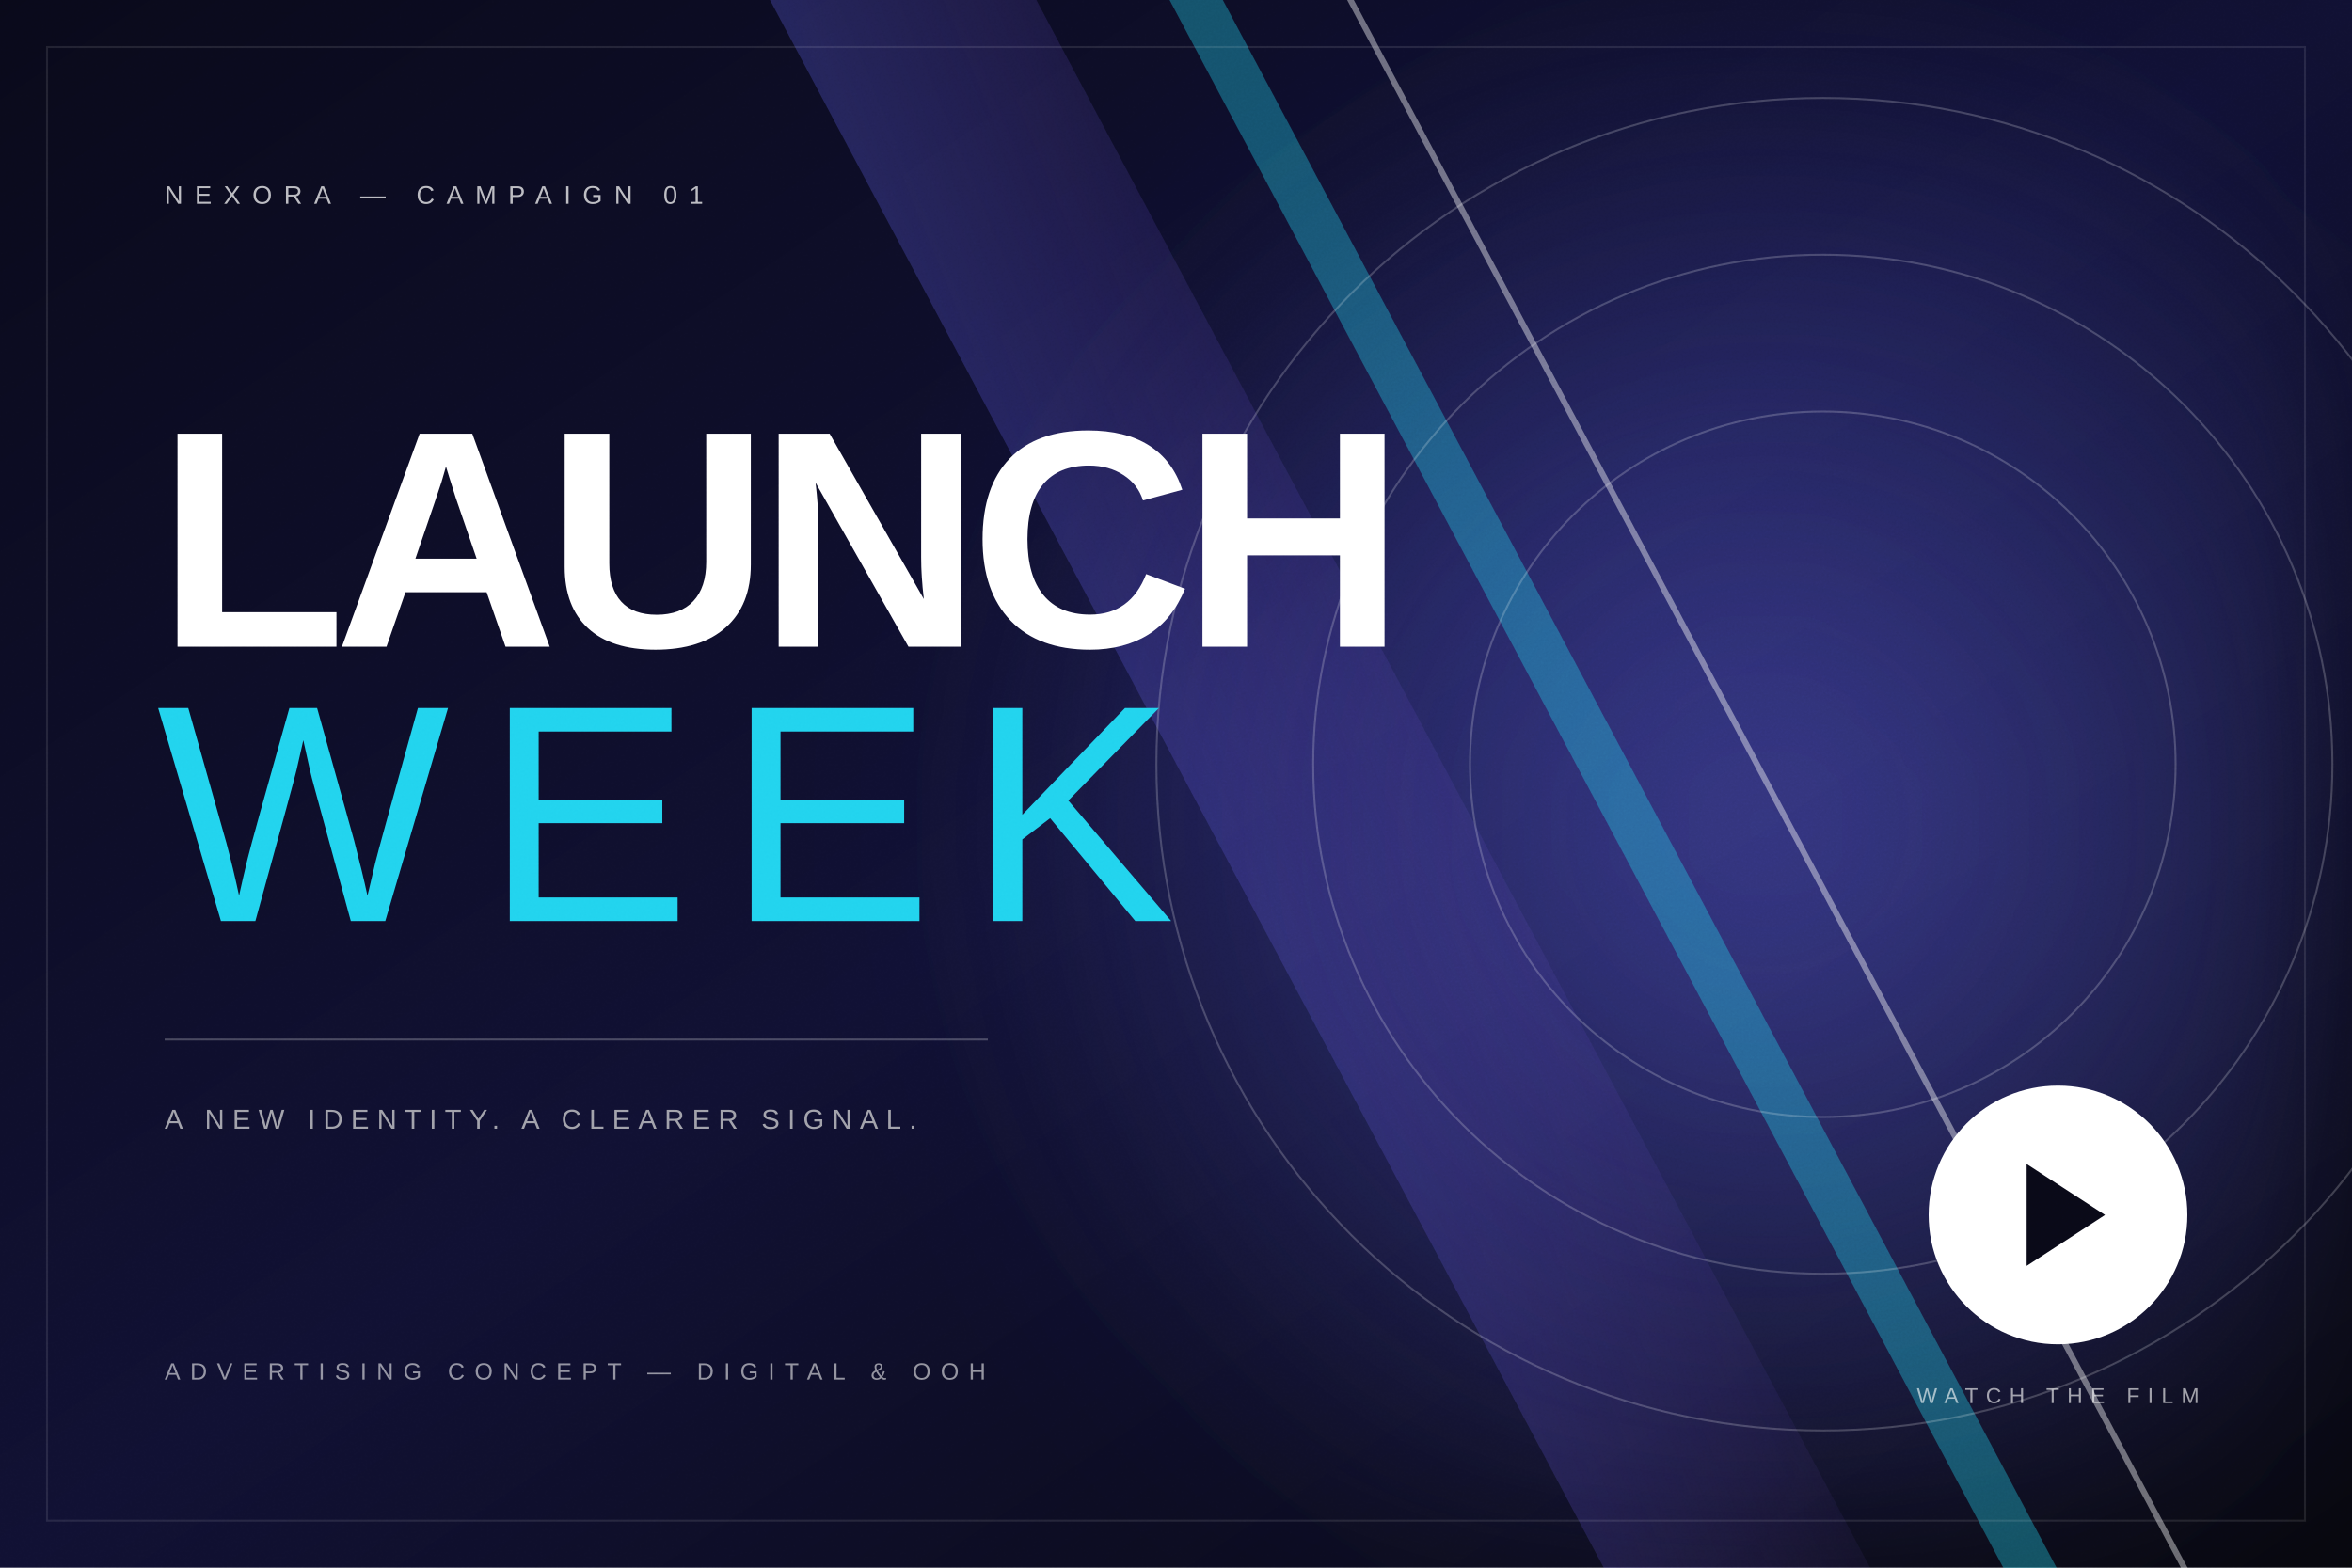
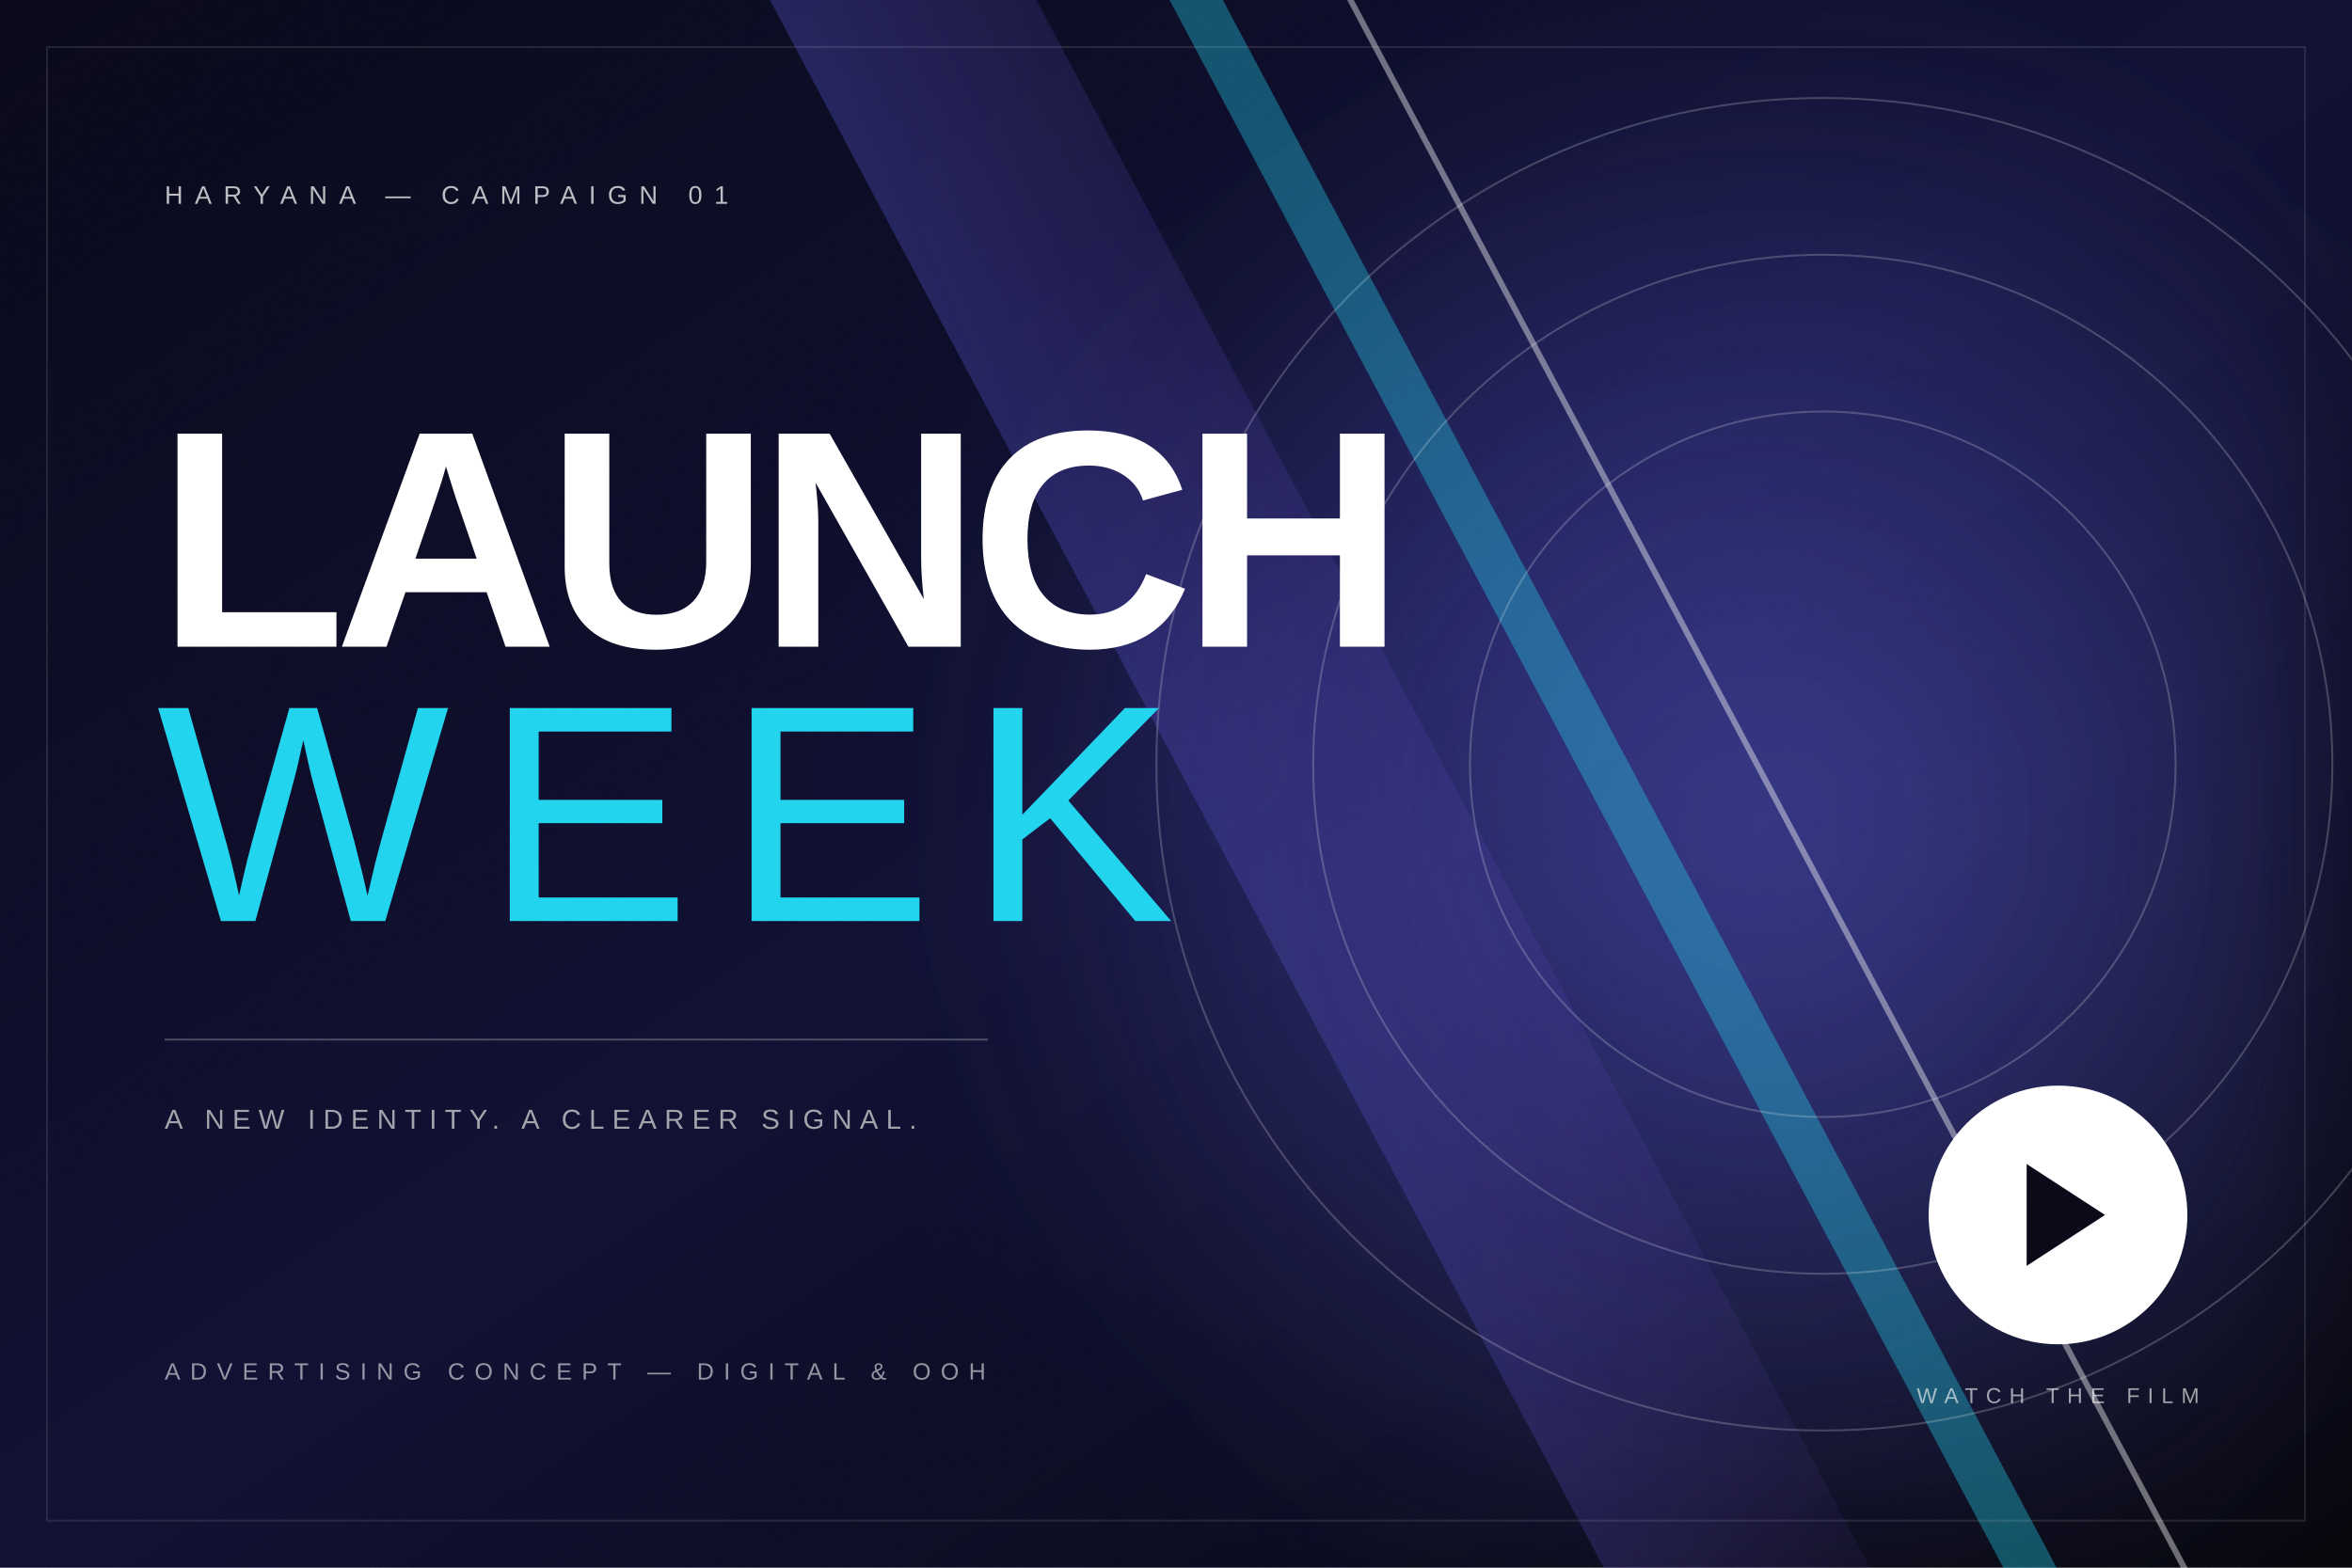
<svg xmlns="http://www.w3.org/2000/svg" width="1200" height="800" viewBox="0 0 1200 800" role="img">
  <defs>
    <linearGradient id="bg-launch" x1="0" y1="0" x2="1" y2="1">
      <stop offset="0" stop-color="#0A0A1A" />
      <stop offset="0.5" stop-color="#111133" />
      <stop offset="1" stop-color="#08080D" />
    </linearGradient>
    <linearGradient id="beam-launch" x1="0" y1="0" x2="1" y2="1">
      <stop offset="0" stop-color="#6366F1" stop-opacity="0.8" />
      <stop offset="1" stop-color="#8B5CF6" stop-opacity="0.1" />
    </linearGradient>
    <radialGradient id="glow-launch" cx="50%" cy="50%" r="50%">
      <stop offset="0" stop-color="#6366F1" stop-opacity="0.5" />
      <stop offset="1" stop-color="#6366F1" stop-opacity="0" />
    </radialGradient>
    <filter id="blur-launch">
      <feGaussianBlur stdDeviation="50" />
    </filter>
    <filter id="grain-launch" x="0" y="0" width="100%" height="100%">
      <feTurbulence type="fractalNoise" baseFrequency="0.85" numOctaves="3" stitchTiles="stitch" />
      <feColorMatrix type="saturate" values="0" />
      <feComponentTransfer>
        <feFuncA type="linear" slope="0.4" />
      </feComponentTransfer>
    </filter>
  </defs>
  <rect width="1200" height="800" fill="url(#bg-launch)" />
  <circle cx="900" cy="420" r="420" fill="url(#glow-launch)" filter="url(#blur-launch)" />
  <g transform="rotate(-28 900 400)">
    <rect x="640" y="-200" width="120" height="1200" fill="url(#beam-launch)" opacity="0.35" />
    <rect x="820" y="-200" width="24" height="1200" fill="#22D3EE" opacity="0.35" />
    <rect x="900" y="-200" width="3" height="1200" fill="#FFFFFF" opacity="0.4" />
  </g>
  <g opacity="0.2" stroke="#FFFFFF">
    <circle cx="930" cy="390" r="180" fill="none" />
    <circle cx="930" cy="390" r="260" fill="none" />
    <circle cx="930" cy="390" r="340" fill="none" />
  </g>
  <g>
-     <text x="84" y="104" font-family="Segoe UI, Helvetica Neue, Arial, sans-serif" font-size="13" letter-spacing="6" fill="#FFFFFF" opacity="0.72">NEXORA — CAMPAIGN 01</text>
+     <text x="84" y="104" font-family="Segoe UI, Helvetica Neue, Arial, sans-serif" font-size="13" letter-spacing="6" fill="#FFFFFF" opacity="0.72">HARYANA — CAMPAIGN 01</text>
    <text x="80" y="330" font-family="Segoe UI, Helvetica Neue, Arial, sans-serif" font-size="158" font-weight="800" letter-spacing="-6" fill="#FFFFFF">LAUNCH</text>
    <text x="80" y="470" font-family="Segoe UI, Helvetica Neue, Arial, sans-serif" font-size="158" font-weight="300" letter-spacing="18" fill="#22D3EE">WEEK</text>
    <rect x="84" y="530" width="420" height="1" fill="#FFFFFF" opacity="0.24" />
    <text x="84" y="576" font-family="Segoe UI, Helvetica Neue, Arial, sans-serif" font-size="14" letter-spacing="4" fill="#A1A1AA">A NEW IDENTITY. A CLEARER SIGNAL.</text>
    <text x="84" y="704" font-family="Segoe UI, Helvetica Neue, Arial, sans-serif" font-size="12" letter-spacing="5" fill="#FFFFFF" opacity="0.55">ADVERTISING CONCEPT — DIGITAL &amp; OOH</text>
  </g>
  <g>
    <circle cx="1050" cy="620" r="66" fill="#FFFFFF" />
    <path d="M1034 594 L1074 620 L1034 646 Z" fill="#0A0A18" />
    <text x="1050" y="716" font-family="Segoe UI, Helvetica Neue, Arial, sans-serif" font-size="11" letter-spacing="4" fill="#FFFFFF" opacity="0.6" text-anchor="middle">WATCH THE FILM</text>
  </g>
  <rect x="24" y="24" width="1152" height="752" fill="none" stroke="#FFFFFF" stroke-opacity="0.1" />
  <rect width="1200" height="800" filter="url(#grain-launch)" opacity="0.24" style="mix-blend-mode:overlay" />
</svg>
